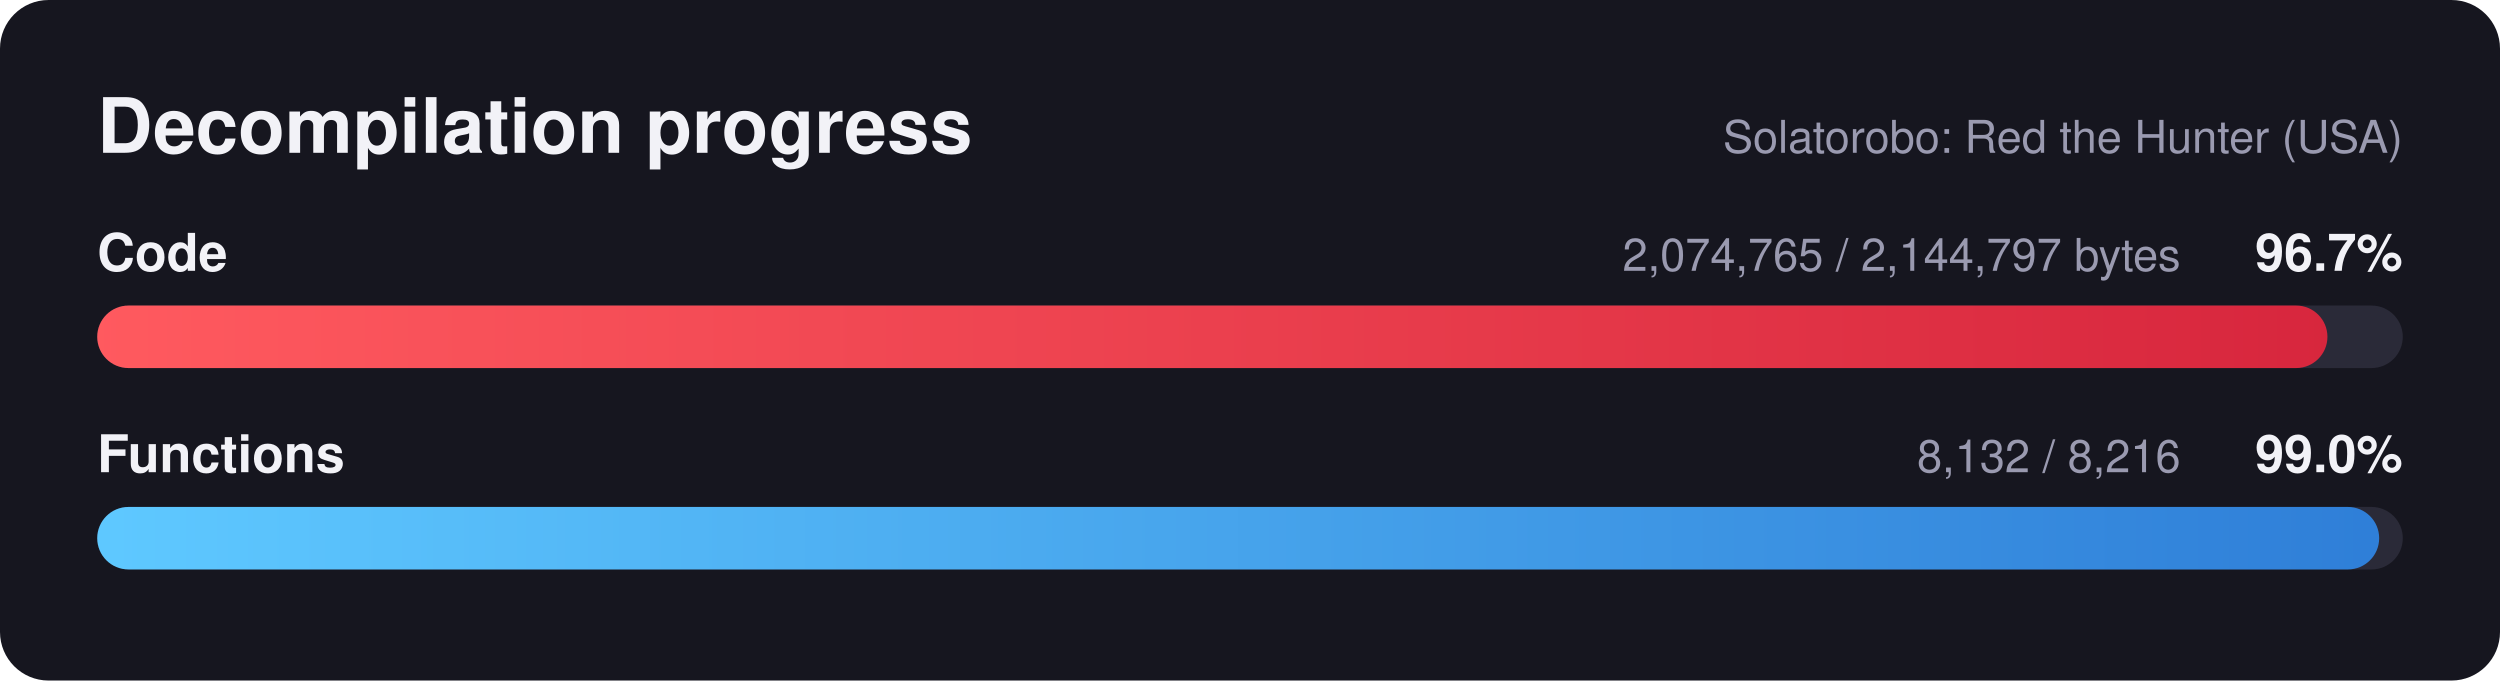
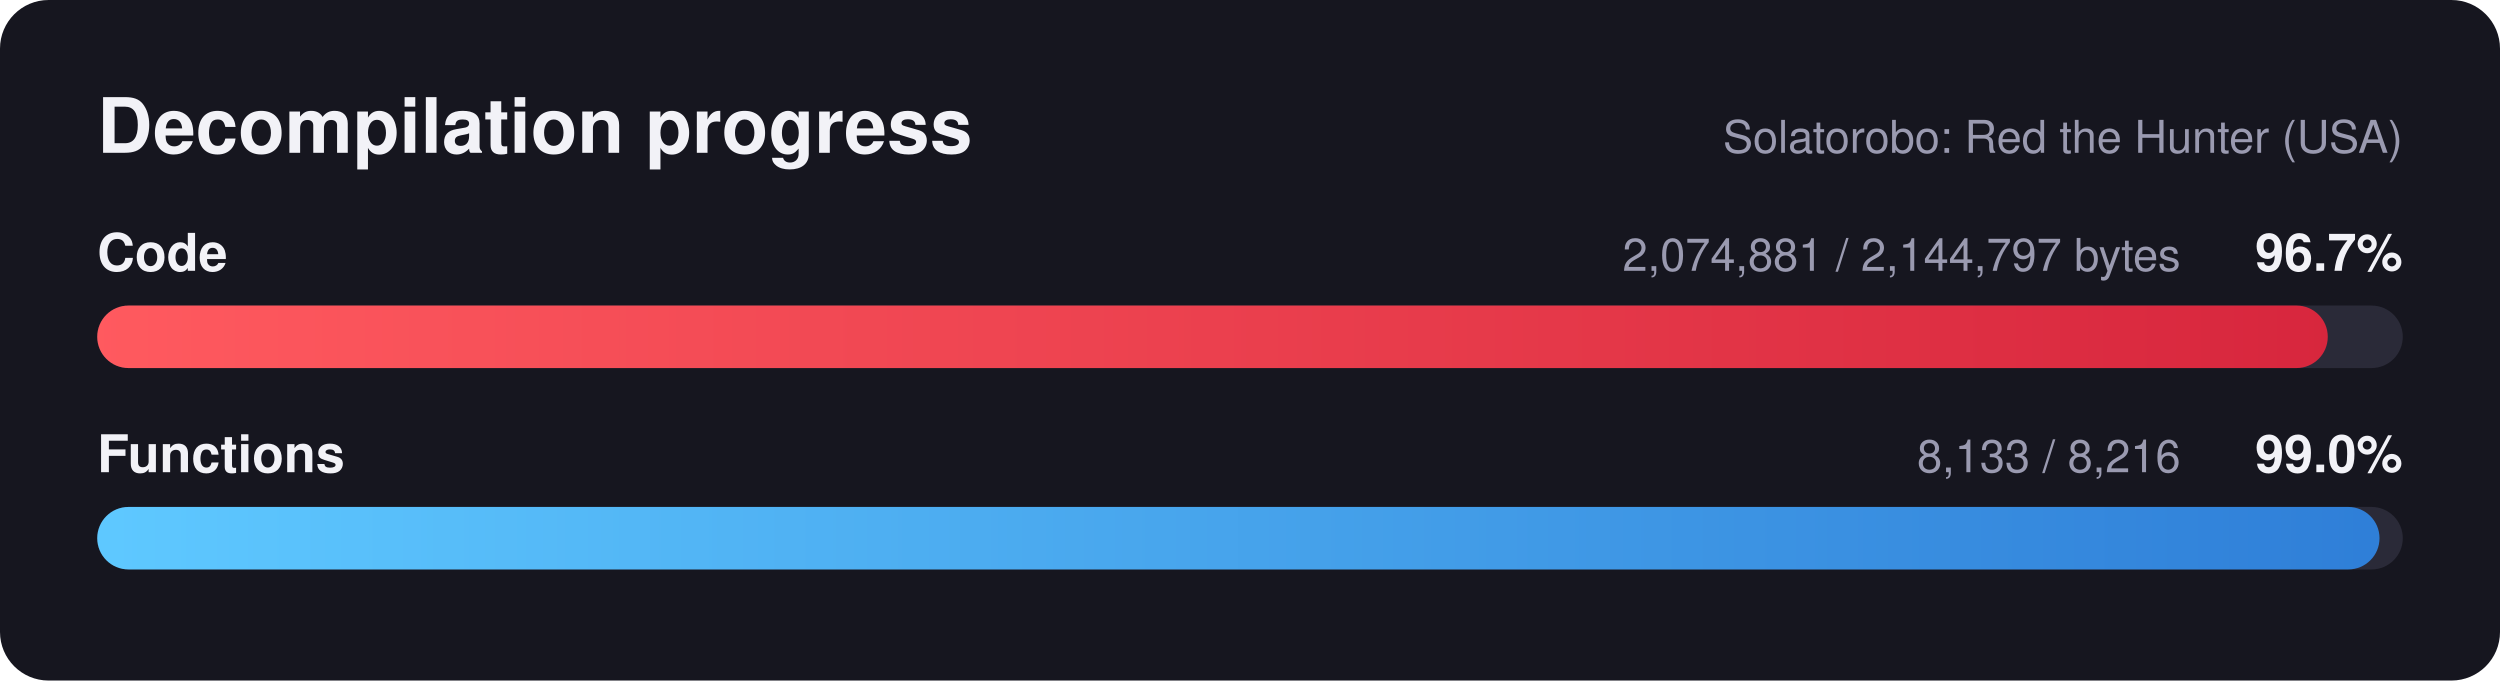
<svg xmlns="http://www.w3.org/2000/svg" width="720" height="196" viewBox="0 0 720 196" font-family="Segoe UI, Helvetica, Arial, sans-serif">
  <defs>
    <linearGradient id="red" x1="0" x2="1" y1="0" y2="0">
      <stop offset="0" stop-color="#ff5a5f" />
      <stop offset="1" stop-color="#d7263d" />
    </linearGradient>
    <linearGradient id="blue" x1="0" x2="1" y1="0" y2="0">
      <stop offset="0" stop-color="#5ec8ff" />
      <stop offset="1" stop-color="#2f7fd8" />
    </linearGradient>
  </defs>
  <rect width="720" height="196" rx="14" fill="#16161f" />
  <text x="28" y="44" fill="#f2f2f7" font-size="22" font-weight="700">Decompilation progress</text>
  <text x="692" y="44" fill="#9a9ab0" font-size="13" text-anchor="end">Solatorobo: Red the Hunter (USA)</text>
  <text x="28" y="78" fill="#f2f2f7" font-size="15" font-weight="600">Code</text>
  <text x="692" y="78" fill="#f2f2f7" font-size="15" font-weight="700" text-anchor="end">96.7%</text>
-   <text x="628" y="78" fill="#9a9ab0" font-size="13" text-anchor="end">2,074,765 / 2,144,797 bytes</text>
+   <text x="628" y="78" fill="#9a9ab0" font-size="13" text-anchor="end">2,074,881 / 2,144,797 bytes</text>
  <rect x="28" y="88" width="664" height="18" rx="9.0" fill="#2a2a38" />
-   <rect x="28" y="88" width="642.3" height="18" rx="9.0" fill="url(#red)" />
+   <rect x="28" y="88" width="642.4" height="18" rx="9.0" fill="url(#red)" />
  <text x="28" y="136" fill="#f2f2f7" font-size="15" font-weight="600">Functions</text>
  <text x="692" y="136" fill="#f2f2f7" font-size="15" font-weight="700" text-anchor="end">99.0%</text>
-   <text x="628" y="136" fill="#9a9ab0" font-size="13" text-anchor="end">8,132 / 8,216</text>
+   <text x="628" y="136" fill="#9a9ab0" font-size="13" text-anchor="end">8,133 / 8,216</text>
  <rect x="28" y="146" width="664" height="18" rx="9.0" fill="#2a2a38" />
-   <rect x="28" y="146" width="657.2" height="18" rx="9.0" fill="url(#blue)" />
+   <rect x="28" y="146" width="657.3" height="18" rx="9.0" fill="url(#blue)" />
</svg>
